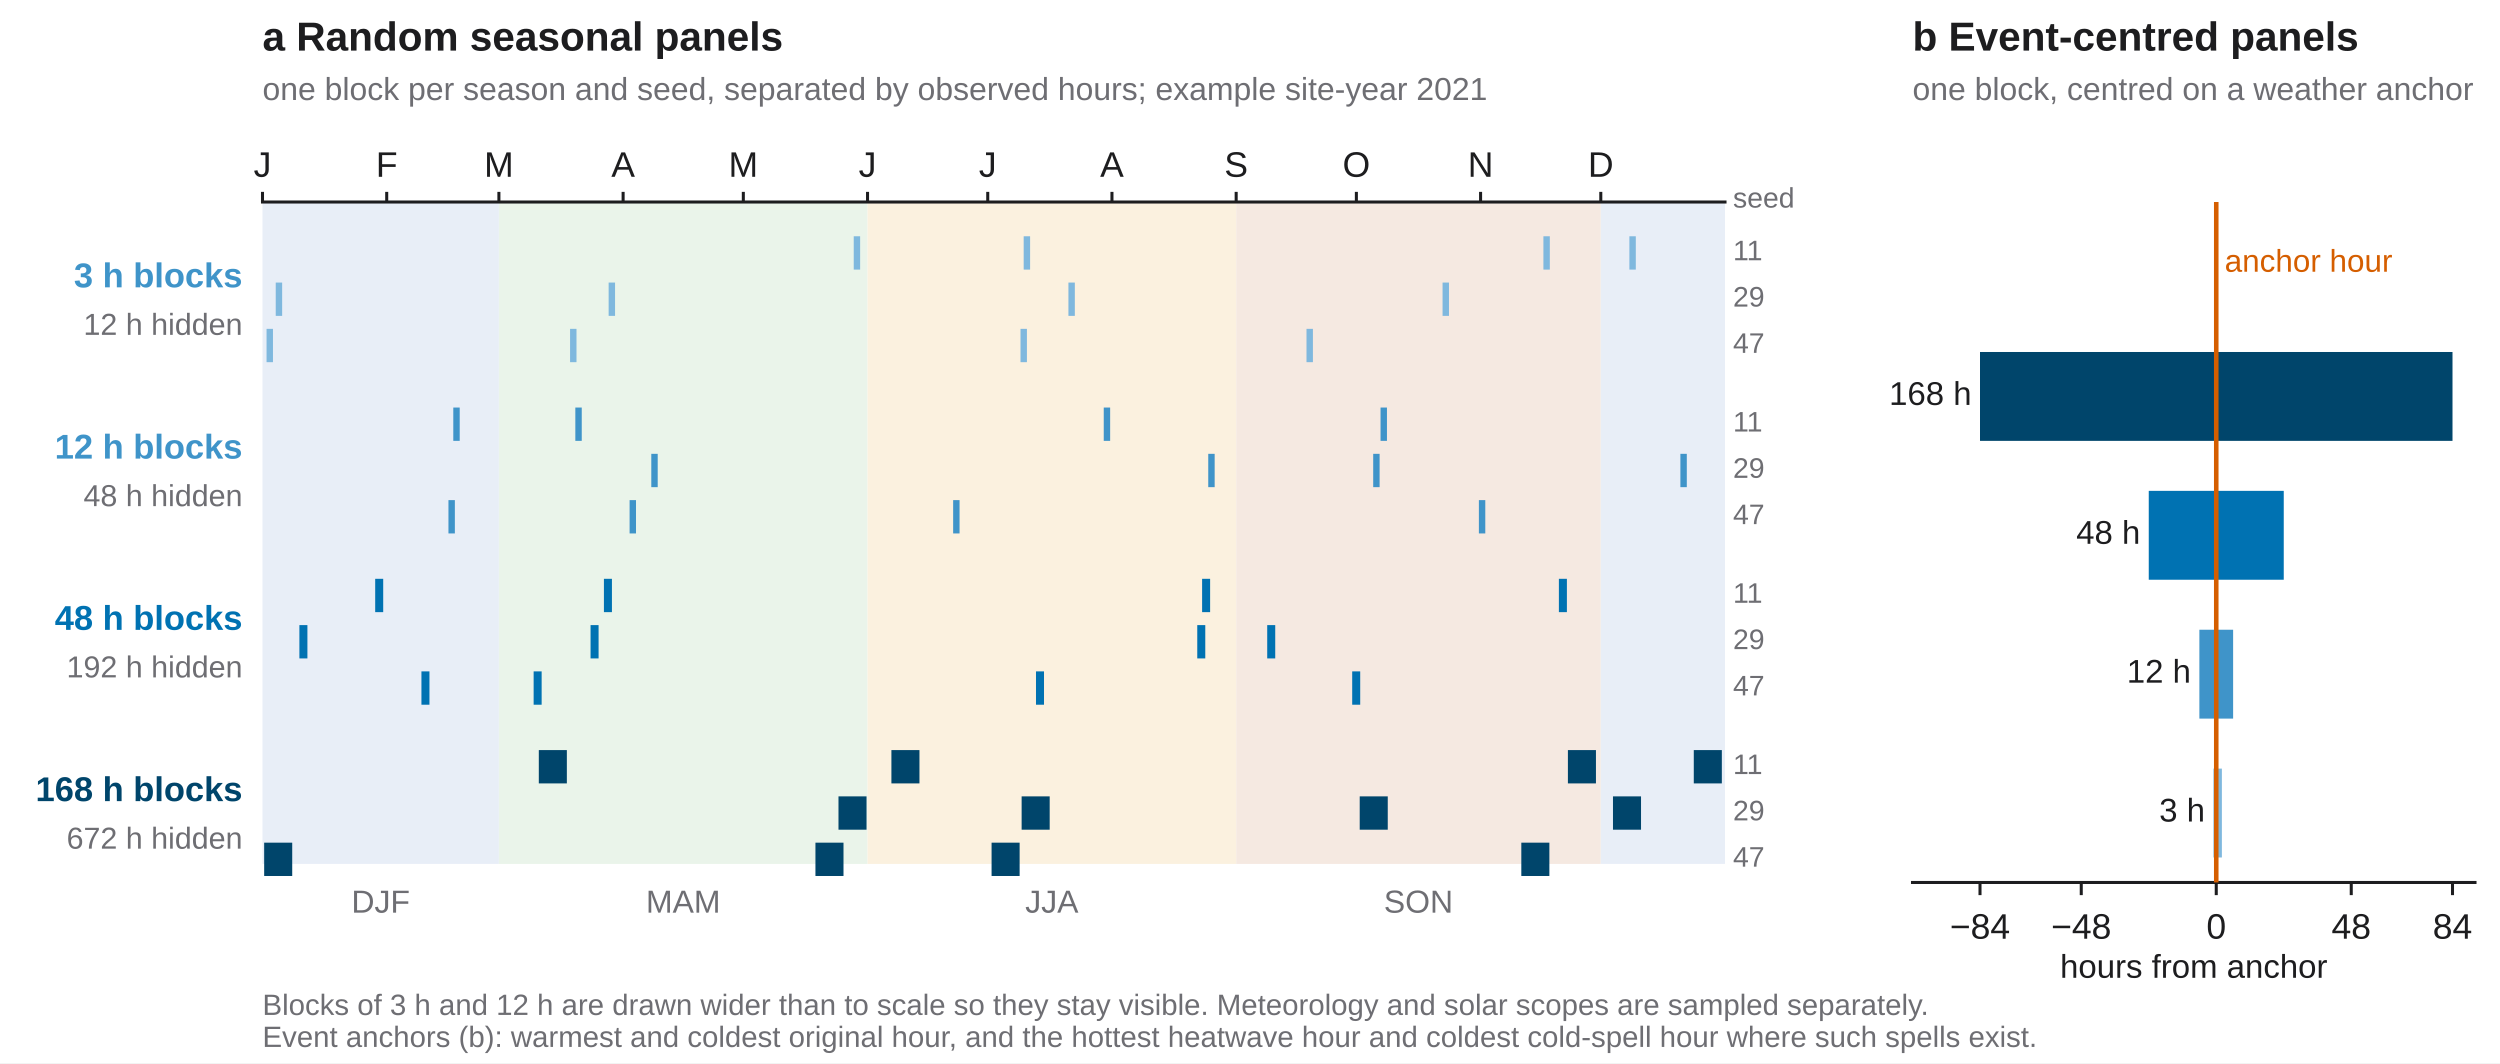
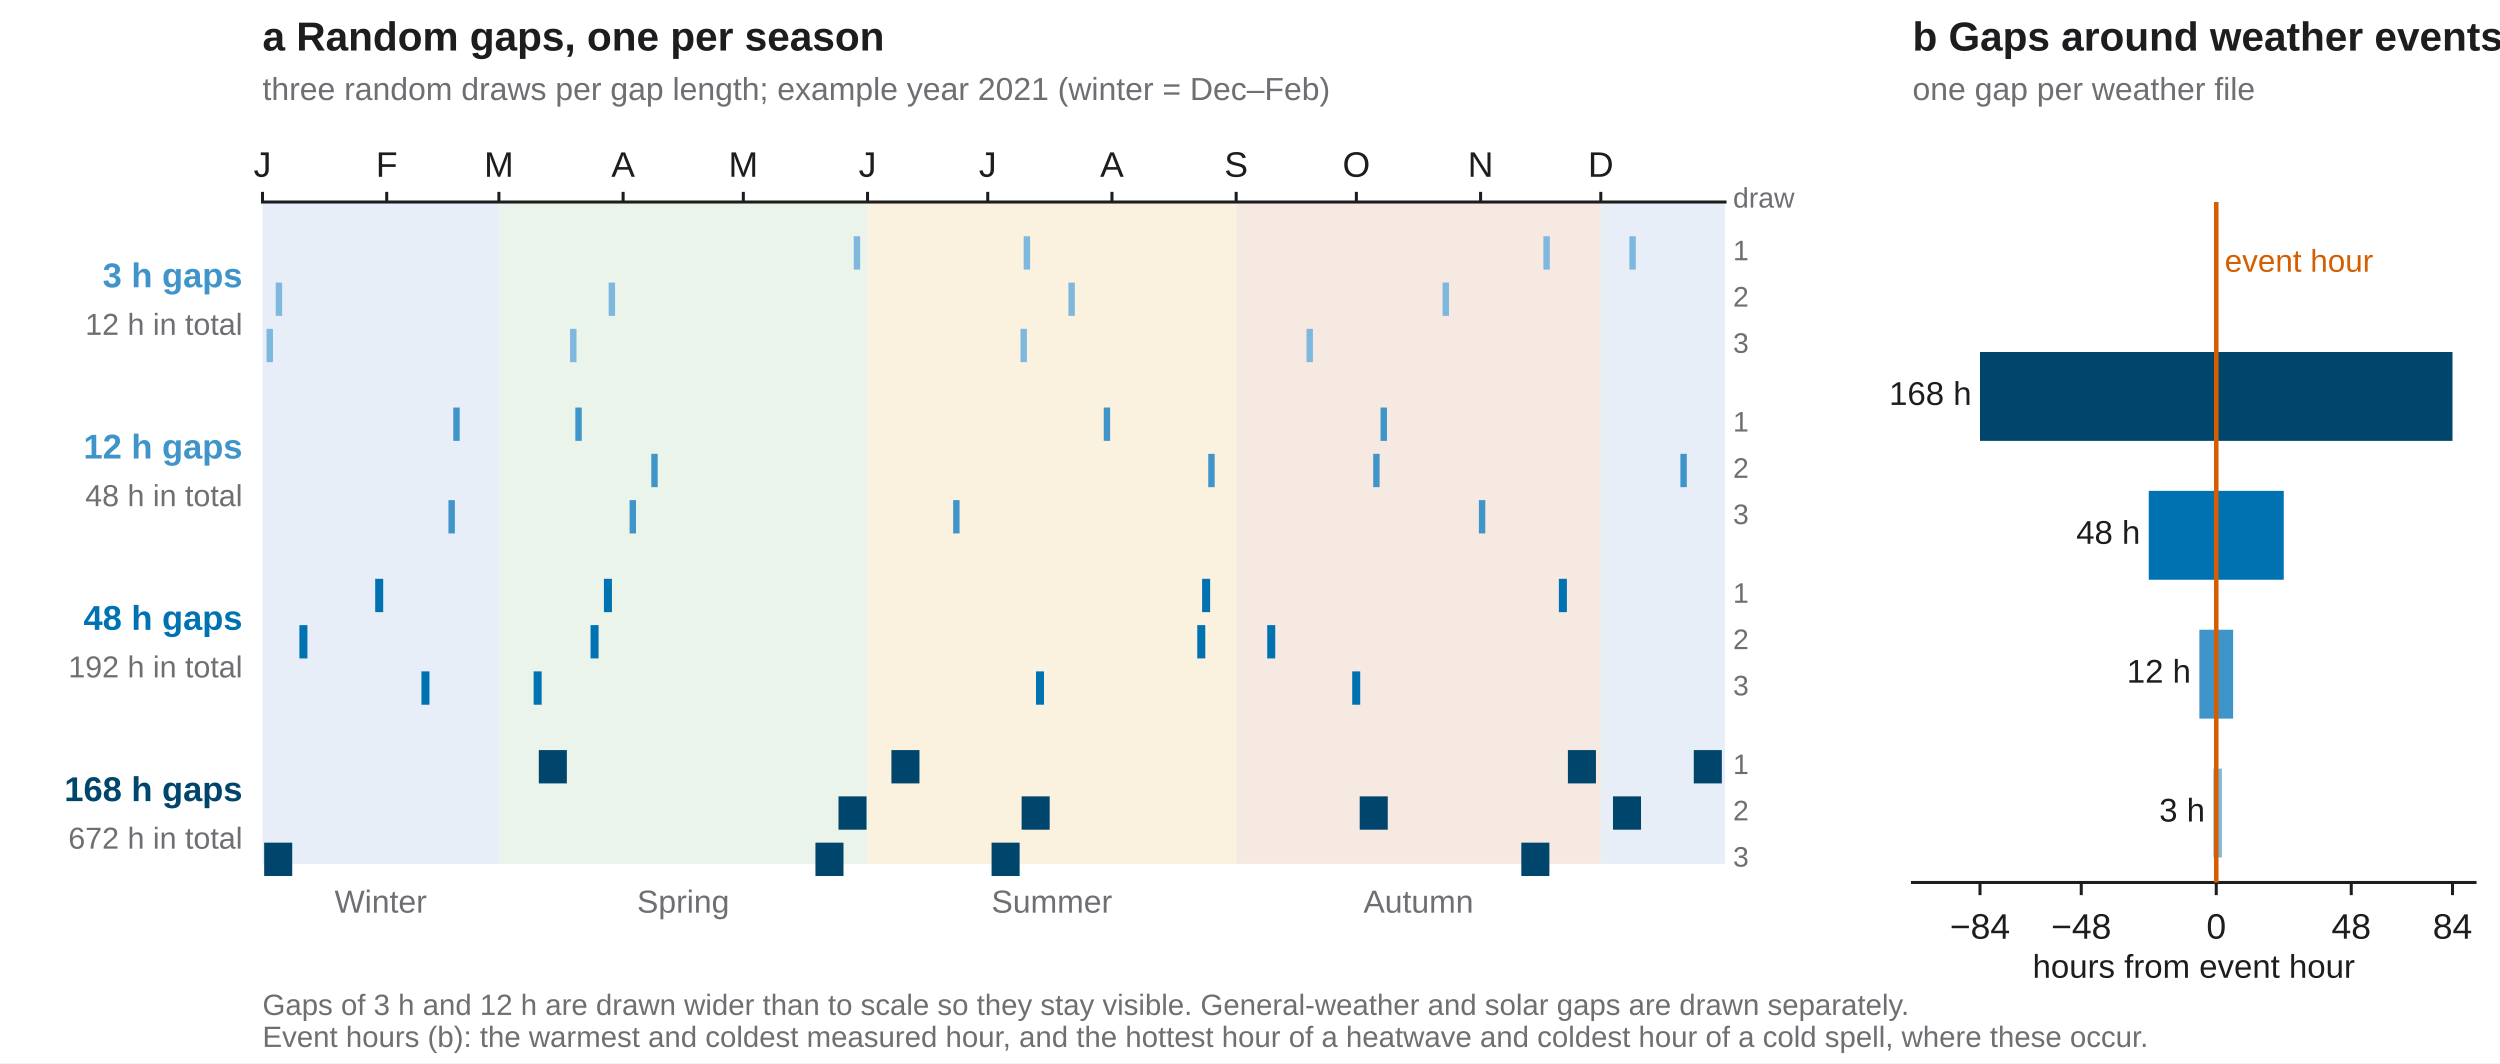
<svg xmlns="http://www.w3.org/2000/svg" xmlns:xlink="http://www.w3.org/1999/xlink" width="493.228pt" height="209.764pt" viewBox="0 0 493.228 209.764" version="1.1">
  <defs>
    <style type="text/css">*{stroke-linejoin: round; stroke-linecap: butt}</style>
  </defs>
  <g id="figure_1">
    <g id="patch_1">
      <path d="M 0 209.764  L 493.228 209.764  L 493.228 0  L 0 0  z " style="fill: #ffffff" />
    </g>
    <g id="axes_1">
      <g id="patch_2">
        <path d="M 51.789 174.104  L 340.328 174.104  L 340.328 39.855  L 51.789 39.855  z " style="fill: #ffffff" />
      </g>
      <g id="patch_3">
-         <path d="M 51.789 39.855  L 98.429 39.855  L 98.429 170.451  L 51.789 170.451  z " clip-path="url(#p2c4781747d)" style="fill: #e8eef7" />
+         <path d="M 51.789 39.855  L 98.429 39.855  L 98.429 170.451  L 51.789 170.451  z " clip-path="url(#pfcd418e869)" style="fill: #e8eef7" />
      </g>
      <g id="patch_4">
-         <path d="M 98.429 39.855  L 171.157 39.855  L 171.157 170.451  L 98.429 170.451  z " clip-path="url(#p2c4781747d)" style="fill: #eaf4ea" />
+         <path d="M 98.429 39.855  L 171.157 39.855  L 171.157 170.451  L 98.429 170.451  z " clip-path="url(#pfcd418e869)" style="fill: #eaf4ea" />
      </g>
      <g id="patch_5">
-         <path d="M 171.157 39.855  L 243.885 39.855  L 243.885 170.451  L 171.157 170.451  z " clip-path="url(#p2c4781747d)" style="fill: #fbf1df" />
+         <path d="M 171.157 39.855  L 243.885 39.855  L 243.885 170.451  L 171.157 170.451  z " clip-path="url(#pfcd418e869)" style="fill: #fbf1df" />
      </g>
      <g id="patch_6">
-         <path d="M 243.885 39.855  L 315.822 39.855  L 315.822 170.451  L 243.885 170.451  z " clip-path="url(#p2c4781747d)" style="fill: #f5e9e1" />
+         <path d="M 243.885 39.855  L 315.822 39.855  L 315.822 170.451  L 243.885 170.451  z " clip-path="url(#pfcd418e869)" style="fill: #f5e9e1" />
      </g>
      <g id="patch_7">
-         <path d="M 315.822 39.855  L 340.328 39.855  L 340.328 170.451  L 315.822 170.451  z " clip-path="url(#p2c4781747d)" style="fill: #e8eef7" />
+         <path d="M 315.822 39.855  L 340.328 39.855  L 340.328 170.451  L 315.822 170.451  z " clip-path="url(#pfcd418e869)" style="fill: #e8eef7" />
      </g>
      <g id="matplotlib.axis_1">
        <g id="xtick_1">
          <g id="line2d_1">
            <defs>
-               <path id="maa8a53f838" d="M 0 0  L 0 -2  " style="stroke: #1d1d1f; stroke-width: 0.6" />
+               <path id="m20ae988b3a" d="M 0 0  L 0 -2  " style="stroke: #1d1d1f; stroke-width: 0.6" />
            </defs>
            <g>
-               <use xlink:href="#maa8a53f838" x="51.789" y="39.855" style="fill: #1d1d1f; stroke: #1d1d1f; stroke-width: 0.6" />
+               <use xlink:href="#m20ae988b3a" x="51.789" y="39.855" style="fill: #1d1d1f; stroke: #1d1d1f; stroke-width: 0.6" />
            </g>
          </g>
          <g id="text_1">
            <text style="font-size: 7px; font-family: 'Arial', 'Helvetica', 'Liberation Sans', 'DejaVu Sans', sans-serif; text-anchor: middle; fill: #1d1d1f" x="51.789" y="34.882" transform="rotate(-0 51.78898 34.88197)">J</text>
          </g>
        </g>
        <g id="xtick_2">
          <g id="line2d_2">
            <g>
-               <use xlink:href="#maa8a53f838" x="76.295" y="39.855" style="fill: #1d1d1f; stroke: #1d1d1f; stroke-width: 0.6" />
+               <use xlink:href="#m20ae988b3a" x="76.295" y="39.855" style="fill: #1d1d1f; stroke: #1d1d1f; stroke-width: 0.6" />
            </g>
          </g>
          <g id="text_2">
            <text style="font-size: 7px; font-family: 'Arial', 'Helvetica', 'Liberation Sans', 'DejaVu Sans', sans-serif; text-anchor: middle; fill: #1d1d1f" x="76.295" y="34.882" transform="rotate(-0 76.29499 34.88197)">F</text>
          </g>
        </g>
        <g id="xtick_3">
          <g id="line2d_3">
            <g>
-               <use xlink:href="#maa8a53f838" x="98.429" y="39.855" style="fill: #1d1d1f; stroke: #1d1d1f; stroke-width: 0.6" />
+               <use xlink:href="#m20ae988b3a" x="98.429" y="39.855" style="fill: #1d1d1f; stroke: #1d1d1f; stroke-width: 0.6" />
            </g>
          </g>
          <g id="text_3">
            <text style="font-size: 7px; font-family: 'Arial', 'Helvetica', 'Liberation Sans', 'DejaVu Sans', sans-serif; text-anchor: middle; fill: #1d1d1f" x="98.429" y="34.882" transform="rotate(-0 98.42946 34.88197)">M</text>
          </g>
        </g>
        <g id="xtick_4">
          <g id="line2d_4">
            <g>
-               <use xlink:href="#maa8a53f838" x="122.935" y="39.855" style="fill: #1d1d1f; stroke: #1d1d1f; stroke-width: 0.6" />
+               <use xlink:href="#m20ae988b3a" x="122.935" y="39.855" style="fill: #1d1d1f; stroke: #1d1d1f; stroke-width: 0.6" />
            </g>
          </g>
          <g id="text_4">
            <text style="font-size: 7px; font-family: 'Arial', 'Helvetica', 'Liberation Sans', 'DejaVu Sans', sans-serif; text-anchor: middle; fill: #1d1d1f" x="122.935" y="34.882" transform="rotate(-0 122.9355 34.88197)">A</text>
          </g>
        </g>
        <g id="xtick_5">
          <g id="line2d_5">
            <g>
-               <use xlink:href="#maa8a53f838" x="146.651" y="39.855" style="fill: #1d1d1f; stroke: #1d1d1f; stroke-width: 0.6" />
+               <use xlink:href="#m20ae988b3a" x="146.651" y="39.855" style="fill: #1d1d1f; stroke: #1d1d1f; stroke-width: 0.6" />
            </g>
          </g>
          <g id="text_5">
            <text style="font-size: 7px; font-family: 'Arial', 'Helvetica', 'Liberation Sans', 'DejaVu Sans', sans-serif; text-anchor: middle; fill: #1d1d1f" x="146.651" y="34.882" transform="rotate(-0 146.651 34.88197)">M</text>
          </g>
        </g>
        <g id="xtick_6">
          <g id="line2d_6">
            <g>
-               <use xlink:href="#maa8a53f838" x="171.157" y="39.855" style="fill: #1d1d1f; stroke: #1d1d1f; stroke-width: 0.6" />
+               <use xlink:href="#m20ae988b3a" x="171.157" y="39.855" style="fill: #1d1d1f; stroke: #1d1d1f; stroke-width: 0.6" />
            </g>
          </g>
          <g id="text_6">
            <text style="font-size: 7px; font-family: 'Arial', 'Helvetica', 'Liberation Sans', 'DejaVu Sans', sans-serif; text-anchor: middle; fill: #1d1d1f" x="171.157" y="34.882" transform="rotate(-0 171.157 34.88197)">J</text>
          </g>
        </g>
        <g id="xtick_7">
          <g id="line2d_7">
            <g>
-               <use xlink:href="#maa8a53f838" x="194.872" y="39.855" style="fill: #1d1d1f; stroke: #1d1d1f; stroke-width: 0.6" />
+               <use xlink:href="#m20ae988b3a" x="194.872" y="39.855" style="fill: #1d1d1f; stroke: #1d1d1f; stroke-width: 0.6" />
            </g>
          </g>
          <g id="text_7">
            <text style="font-size: 7px; font-family: 'Arial', 'Helvetica', 'Liberation Sans', 'DejaVu Sans', sans-serif; text-anchor: middle; fill: #1d1d1f" x="194.872" y="34.882" transform="rotate(-0 194.8725 34.88197)">J</text>
          </g>
        </g>
        <g id="xtick_8">
          <g id="line2d_8">
            <g>
-               <use xlink:href="#maa8a53f838" x="219.379" y="39.855" style="fill: #1d1d1f; stroke: #1d1d1f; stroke-width: 0.6" />
+               <use xlink:href="#m20ae988b3a" x="219.379" y="39.855" style="fill: #1d1d1f; stroke: #1d1d1f; stroke-width: 0.6" />
            </g>
          </g>
          <g id="text_8">
            <text style="font-size: 7px; font-family: 'Arial', 'Helvetica', 'Liberation Sans', 'DejaVu Sans', sans-serif; text-anchor: middle; fill: #1d1d1f" x="219.379" y="34.882" transform="rotate(-0 219.3785 34.88197)">A</text>
          </g>
        </g>
        <g id="xtick_9">
          <g id="line2d_9">
            <g>
-               <use xlink:href="#maa8a53f838" x="243.885" y="39.855" style="fill: #1d1d1f; stroke: #1d1d1f; stroke-width: 0.6" />
+               <use xlink:href="#m20ae988b3a" x="243.885" y="39.855" style="fill: #1d1d1f; stroke: #1d1d1f; stroke-width: 0.6" />
            </g>
          </g>
          <g id="text_9">
            <text style="font-size: 7px; font-family: 'Arial', 'Helvetica', 'Liberation Sans', 'DejaVu Sans', sans-serif; text-anchor: middle; fill: #1d1d1f" x="243.885" y="34.882" transform="rotate(-0 243.8845 34.88197)">S</text>
          </g>
        </g>
        <g id="xtick_10">
          <g id="line2d_10">
            <g>
-               <use xlink:href="#maa8a53f838" x="267.6" y="39.855" style="fill: #1d1d1f; stroke: #1d1d1f; stroke-width: 0.6" />
+               <use xlink:href="#m20ae988b3a" x="267.6" y="39.855" style="fill: #1d1d1f; stroke: #1d1d1f; stroke-width: 0.6" />
            </g>
          </g>
          <g id="text_10">
            <text style="font-size: 7px; font-family: 'Arial', 'Helvetica', 'Liberation Sans', 'DejaVu Sans', sans-serif; text-anchor: middle; fill: #1d1d1f" x="267.6" y="34.882" transform="rotate(-0 267.6 34.88197)">O</text>
          </g>
        </g>
        <g id="xtick_11">
          <g id="line2d_11">
            <g>
-               <use xlink:href="#maa8a53f838" x="292.106" y="39.855" style="fill: #1d1d1f; stroke: #1d1d1f; stroke-width: 0.6" />
+               <use xlink:href="#m20ae988b3a" x="292.106" y="39.855" style="fill: #1d1d1f; stroke: #1d1d1f; stroke-width: 0.6" />
            </g>
          </g>
          <g id="text_11">
            <text style="font-size: 7px; font-family: 'Arial', 'Helvetica', 'Liberation Sans', 'DejaVu Sans', sans-serif; text-anchor: middle; fill: #1d1d1f" x="292.106" y="34.882" transform="rotate(-0 292.106 34.88197)">N</text>
          </g>
        </g>
        <g id="xtick_12">
          <g id="line2d_12">
            <g>
-               <use xlink:href="#maa8a53f838" x="315.822" y="39.855" style="fill: #1d1d1f; stroke: #1d1d1f; stroke-width: 0.6" />
+               <use xlink:href="#m20ae988b3a" x="315.822" y="39.855" style="fill: #1d1d1f; stroke: #1d1d1f; stroke-width: 0.6" />
            </g>
          </g>
          <g id="text_12">
            <text style="font-size: 7px; font-family: 'Arial', 'Helvetica', 'Liberation Sans', 'DejaVu Sans', sans-serif; text-anchor: middle; fill: #1d1d1f" x="315.822" y="34.882" transform="rotate(-0 315.8215 34.88197)">D</text>
          </g>
        </g>
      </g>
      <g id="matplotlib.axis_2" />
      <g id="patch_8">
        <path d="M 51.789 39.855  L 340.328 39.855  " style="fill: none; stroke: #1d1d1f; stroke-width: 0.6; stroke-linejoin: miter; stroke-linecap: square" />
      </g>
      <g id="text_13">
-         <text style="font-size: 6.3px; font-family: 'Arial', 'Helvetica', 'Liberation Sans', 'DejaVu Sans', sans-serif; text-anchor: middle; fill: #6e6e73" x="75.109" y="180.06" transform="rotate(-0 75.10922 180.0604)">DJF</text>
+         <text style="font-size: 6.3px; font-family: 'Arial', 'Helvetica', 'Liberation Sans', 'DejaVu Sans', sans-serif; text-anchor: middle; fill: #6e6e73" x="75.109" y="180.06" transform="rotate(-0 75.10922 180.0604)">Winter</text>
      </g>
      <g id="text_14">
-         <text style="font-size: 6.3px; font-family: 'Arial', 'Helvetica', 'Liberation Sans', 'DejaVu Sans', sans-serif; text-anchor: middle; fill: #6e6e73" x="134.793" y="180.06" transform="rotate(-0 134.7932 180.0604)">MAM</text>
+         <text style="font-size: 6.3px; font-family: 'Arial', 'Helvetica', 'Liberation Sans', 'DejaVu Sans', sans-serif; text-anchor: middle; fill: #6e6e73" x="134.793" y="180.06" transform="rotate(-0 134.7932 180.0604)">Spring</text>
      </g>
      <g id="text_15">
-         <text style="font-size: 6.3px; font-family: 'Arial', 'Helvetica', 'Liberation Sans', 'DejaVu Sans', sans-serif; text-anchor: middle; fill: #6e6e73" x="207.521" y="180.06" transform="rotate(-0 207.5208 180.0604)">JJA</text>
+         <text style="font-size: 6.3px; font-family: 'Arial', 'Helvetica', 'Liberation Sans', 'DejaVu Sans', sans-serif; text-anchor: middle; fill: #6e6e73" x="207.521" y="180.06" transform="rotate(-0 207.5208 180.0604)">Summer</text>
      </g>
      <g id="text_16">
-         <text style="font-size: 6.3px; font-family: 'Arial', 'Helvetica', 'Liberation Sans', 'DejaVu Sans', sans-serif; text-anchor: middle; fill: #6e6e73" x="279.853" y="180.06" transform="rotate(-0 279.853 180.0604)">SON</text>
+         <text style="font-size: 6.3px; font-family: 'Arial', 'Helvetica', 'Liberation Sans', 'DejaVu Sans', sans-serif; text-anchor: middle; fill: #6e6e73" x="279.853" y="180.06" transform="rotate(-0 279.853 180.0604)">Autumn</text>
      </g>
      <g id="patch_9">
-         <path d="M 168.433 46.613  L 169.698 46.613  L 169.698 53.189  L 168.433 53.189  z " clip-path="url(#p2c4781747d)" style="fill: #7fb8de" />
+         <path d="M 168.433 46.613  L 169.698 46.613  L 169.698 53.189  L 168.433 53.189  z " clip-path="url(#pfcd418e869)" style="fill: #7fb8de" />
      </g>
      <g id="patch_10">
-         <path d="M 201.964 46.613  L 203.229 46.613  L 203.229 53.189  L 201.964 53.189  z " clip-path="url(#p2c4781747d)" style="fill: #7fb8de" />
+         <path d="M 201.964 46.613  L 203.229 46.613  L 203.229 53.189  L 201.964 53.189  z " clip-path="url(#pfcd418e869)" style="fill: #7fb8de" />
      </g>
      <g id="patch_11">
-         <path d="M 304.501 46.613  L 305.766 46.613  L 305.766 53.189  L 304.501 53.189  z " clip-path="url(#p2c4781747d)" style="fill: #7fb8de" />
+         <path d="M 304.501 46.613  L 305.766 46.613  L 305.766 53.189  L 304.501 53.189  z " clip-path="url(#pfcd418e869)" style="fill: #7fb8de" />
      </g>
      <g id="patch_12">
-         <path d="M 321.464 46.613  L 322.729 46.613  L 322.729 53.189  L 321.464 53.189  z " clip-path="url(#p2c4781747d)" style="fill: #7fb8de" />
+         <path d="M 321.464 46.613  L 322.729 46.613  L 322.729 53.189  L 321.464 53.189  z " clip-path="url(#pfcd418e869)" style="fill: #7fb8de" />
      </g>
      <g id="text_17">
-         <text style="font-size: 5.6px; font-family: 'Arial', 'Helvetica', 'Liberation Sans', 'DejaVu Sans', sans-serif; text-anchor: start; fill: #6e6e73" x="341.909" y="51.35" transform="rotate(-0 341.9086 51.35017)">11</text>
+         <text style="font-size: 5.6px; font-family: 'Arial', 'Helvetica', 'Liberation Sans', 'DejaVu Sans', sans-serif; text-anchor: start; fill: #6e6e73" x="341.909" y="51.35" transform="rotate(-0 341.9086 51.35017)">1</text>
      </g>
      <g id="patch_13">
-         <path d="M 54.401 55.746  L 55.666 55.746  L 55.666 62.321  L 54.401 62.321  z " clip-path="url(#p2c4781747d)" style="fill: #7fb8de" />
+         <path d="M 54.401 55.746  L 55.666 55.746  L 55.666 62.321  L 54.401 62.321  z " clip-path="url(#pfcd418e869)" style="fill: #7fb8de" />
      </g>
      <g id="patch_14">
-         <path d="M 120.08 55.746  L 121.345 55.746  L 121.345 62.321  L 120.08 62.321  z " clip-path="url(#p2c4781747d)" style="fill: #7fb8de" />
+         <path d="M 120.08 55.746  L 121.345 55.746  L 121.345 62.321  L 120.08 62.321  z " clip-path="url(#pfcd418e869)" style="fill: #7fb8de" />
      </g>
      <g id="patch_15">
-         <path d="M 210.792 55.746  L 212.056 55.746  L 212.056 62.321  L 210.792 62.321  z " clip-path="url(#p2c4781747d)" style="fill: #7fb8de" />
+         <path d="M 210.792 55.746  L 212.056 55.746  L 212.056 62.321  L 210.792 62.321  z " clip-path="url(#pfcd418e869)" style="fill: #7fb8de" />
      </g>
      <g id="patch_16">
-         <path d="M 284.606 55.746  L 285.871 55.746  L 285.871 62.321  L 284.606 62.321  z " clip-path="url(#p2c4781747d)" style="fill: #7fb8de" />
+         <path d="M 284.606 55.746  L 285.871 55.746  L 285.871 62.321  L 284.606 62.321  z " clip-path="url(#pfcd418e869)" style="fill: #7fb8de" />
      </g>
      <g id="text_18">
-         <text style="font-size: 5.6px; font-family: 'Arial', 'Helvetica', 'Liberation Sans', 'DejaVu Sans', sans-serif; text-anchor: start; fill: #6e6e73" x="341.909" y="60.483" transform="rotate(-0 341.9086 60.48274)">29</text>
+         <text style="font-size: 5.6px; font-family: 'Arial', 'Helvetica', 'Liberation Sans', 'DejaVu Sans', sans-serif; text-anchor: start; fill: #6e6e73" x="341.909" y="60.483" transform="rotate(-0 341.9086 60.48274)">2</text>
      </g>
      <g id="patch_17">
-         <path d="M 52.589 64.878  L 53.854 64.878  L 53.854 71.454  L 52.589 71.454  z " clip-path="url(#p2c4781747d)" style="fill: #7fb8de" />
+         <path d="M 52.589 64.878  L 53.854 64.878  L 53.854 71.454  L 52.589 71.454  z " clip-path="url(#pfcd418e869)" style="fill: #7fb8de" />
      </g>
      <g id="patch_18">
-         <path d="M 112.471 64.878  L 113.736 64.878  L 113.736 71.454  L 112.471 71.454  z " clip-path="url(#p2c4781747d)" style="fill: #7fb8de" />
+         <path d="M 112.471 64.878  L 113.736 64.878  L 113.736 71.454  L 112.471 71.454  z " clip-path="url(#pfcd418e869)" style="fill: #7fb8de" />
      </g>
      <g id="patch_19">
-         <path d="M 201.338 64.878  L 202.603 64.878  L 202.603 71.454  L 201.338 71.454  z " clip-path="url(#p2c4781747d)" style="fill: #7fb8de" />
+         <path d="M 201.338 64.878  L 202.603 64.878  L 202.603 71.454  L 201.338 71.454  z " clip-path="url(#pfcd418e869)" style="fill: #7fb8de" />
      </g>
      <g id="patch_20">
-         <path d="M 257.761 64.878  L 259.026 64.878  L 259.026 71.454  L 257.761 71.454  z " clip-path="url(#p2c4781747d)" style="fill: #7fb8de" />
+         <path d="M 257.761 64.878  L 259.026 64.878  L 259.026 71.454  L 257.761 71.454  z " clip-path="url(#pfcd418e869)" style="fill: #7fb8de" />
      </g>
      <g id="text_19">
-         <text style="font-size: 5.6px; font-family: 'Arial', 'Helvetica', 'Liberation Sans', 'DejaVu Sans', sans-serif; text-anchor: start; fill: #6e6e73" x="341.909" y="69.615" transform="rotate(-0 341.9086 69.61531)">47</text>
+         <text style="font-size: 5.6px; font-family: 'Arial', 'Helvetica', 'Liberation Sans', 'DejaVu Sans', sans-serif; text-anchor: start; fill: #6e6e73" x="341.909" y="69.615" transform="rotate(-0 341.9086 69.61531)">3</text>
      </g>
      <g id="patch_21">
-         <path d="M 89.431 80.404  L 90.696 80.404  L 90.696 86.979  L 89.431 86.979  z " clip-path="url(#p2c4781747d)" style="fill: #3f94c9" />
+         <path d="M 89.431 80.404  L 90.696 80.404  L 90.696 86.979  L 89.431 86.979  z " clip-path="url(#pfcd418e869)" style="fill: #3f94c9" />
      </g>
      <g id="patch_22">
-         <path d="M 113.509 80.404  L 114.773 80.404  L 114.773 86.979  L 113.509 86.979  z " clip-path="url(#p2c4781747d)" style="fill: #3f94c9" />
+         <path d="M 113.509 80.404  L 114.773 80.404  L 114.773 86.979  L 113.509 86.979  z " clip-path="url(#pfcd418e869)" style="fill: #3f94c9" />
      </g>
      <g id="patch_23">
-         <path d="M 217.758 80.404  L 219.023 80.404  L 219.023 86.979  L 217.758 86.979  z " clip-path="url(#p2c4781747d)" style="fill: #3f94c9" />
+         <path d="M 217.758 80.404  L 219.023 80.404  L 219.023 86.979  L 217.758 86.979  z " clip-path="url(#pfcd418e869)" style="fill: #3f94c9" />
      </g>
      <g id="patch_24">
-         <path d="M 272.369 80.404  L 273.634 80.404  L 273.634 86.979  L 272.369 86.979  z " clip-path="url(#p2c4781747d)" style="fill: #3f94c9" />
+         <path d="M 272.369 80.404  L 273.634 80.404  L 273.634 86.979  L 272.369 86.979  z " clip-path="url(#pfcd418e869)" style="fill: #3f94c9" />
      </g>
      <g id="text_20">
-         <text style="font-size: 5.6px; font-family: 'Arial', 'Helvetica', 'Liberation Sans', 'DejaVu Sans', sans-serif; text-anchor: start; fill: #6e6e73" x="341.909" y="85.141" transform="rotate(-0 341.9086 85.14069)">11</text>
+         <text style="font-size: 5.6px; font-family: 'Arial', 'Helvetica', 'Liberation Sans', 'DejaVu Sans', sans-serif; text-anchor: start; fill: #6e6e73" x="341.909" y="85.141" transform="rotate(-0 341.9086 85.14069)">1</text>
      </g>
      <g id="patch_25">
-         <path d="M 128.495 89.536  L 129.76 89.536  L 129.76 96.112  L 128.495 96.112  z " clip-path="url(#p2c4781747d)" style="fill: #3f94c9" />
+         <path d="M 128.495 89.536  L 129.76 89.536  L 129.76 96.112  L 128.495 96.112  z " clip-path="url(#pfcd418e869)" style="fill: #3f94c9" />
      </g>
      <g id="patch_26">
-         <path d="M 238.377 89.536  L 239.642 89.536  L 239.642 96.112  L 238.377 96.112  z " clip-path="url(#p2c4781747d)" style="fill: #3f94c9" />
+         <path d="M 238.377 89.536  L 239.642 89.536  L 239.642 96.112  L 238.377 96.112  z " clip-path="url(#pfcd418e869)" style="fill: #3f94c9" />
      </g>
      <g id="patch_27">
-         <path d="M 270.92 89.536  L 272.185 89.536  L 272.185 96.112  L 270.92 96.112  z " clip-path="url(#p2c4781747d)" style="fill: #3f94c9" />
+         <path d="M 270.92 89.536  L 272.185 89.536  L 272.185 96.112  L 270.92 96.112  z " clip-path="url(#pfcd418e869)" style="fill: #3f94c9" />
      </g>
      <g id="patch_28">
-         <path d="M 331.526 89.536  L 332.791 89.536  L 332.791 96.112  L 331.526 96.112  z " clip-path="url(#p2c4781747d)" style="fill: #3f94c9" />
+         <path d="M 331.526 89.536  L 332.791 89.536  L 332.791 96.112  L 331.526 96.112  z " clip-path="url(#pfcd418e869)" style="fill: #3f94c9" />
      </g>
      <g id="text_21">
-         <text style="font-size: 5.6px; font-family: 'Arial', 'Helvetica', 'Liberation Sans', 'DejaVu Sans', sans-serif; text-anchor: start; fill: #6e6e73" x="341.909" y="94.273" transform="rotate(-0 341.9086 94.27326)">29</text>
+         <text style="font-size: 5.6px; font-family: 'Arial', 'Helvetica', 'Liberation Sans', 'DejaVu Sans', sans-serif; text-anchor: start; fill: #6e6e73" x="341.909" y="94.273" transform="rotate(-0 341.9086 94.27326)">2</text>
      </g>
      <g id="patch_29">
-         <path d="M 88.476 98.669  L 89.74 98.669  L 89.74 105.244  L 88.476 105.244  z " clip-path="url(#p2c4781747d)" style="fill: #3f94c9" />
+         <path d="M 88.476 98.669  L 89.74 98.669  L 89.74 105.244  L 88.476 105.244  z " clip-path="url(#pfcd418e869)" style="fill: #3f94c9" />
      </g>
      <g id="patch_30">
-         <path d="M 124.213 98.669  L 125.478 98.669  L 125.478 105.244  L 124.213 105.244  z " clip-path="url(#p2c4781747d)" style="fill: #3f94c9" />
+         <path d="M 124.213 98.669  L 125.478 98.669  L 125.478 105.244  L 124.213 105.244  z " clip-path="url(#pfcd418e869)" style="fill: #3f94c9" />
      </g>
      <g id="patch_31">
-         <path d="M 188.048 98.669  L 189.313 98.669  L 189.313 105.244  L 188.048 105.244  z " clip-path="url(#p2c4781747d)" style="fill: #3f94c9" />
+         <path d="M 188.048 98.669  L 189.313 98.669  L 189.313 105.244  L 188.048 105.244  z " clip-path="url(#pfcd418e869)" style="fill: #3f94c9" />
      </g>
      <g id="patch_32">
-         <path d="M 291.77 98.669  L 293.035 98.669  L 293.035 105.244  L 291.77 105.244  z " clip-path="url(#p2c4781747d)" style="fill: #3f94c9" />
+         <path d="M 291.77 98.669  L 293.035 98.669  L 293.035 105.244  L 291.77 105.244  z " clip-path="url(#pfcd418e869)" style="fill: #3f94c9" />
      </g>
      <g id="text_22">
-         <text style="font-size: 5.6px; font-family: 'Arial', 'Helvetica', 'Liberation Sans', 'DejaVu Sans', sans-serif; text-anchor: start; fill: #6e6e73" x="341.909" y="103.406" transform="rotate(-0 341.9086 103.4058)">47</text>
+         <text style="font-size: 5.6px; font-family: 'Arial', 'Helvetica', 'Liberation Sans', 'DejaVu Sans', sans-serif; text-anchor: start; fill: #6e6e73" x="341.909" y="103.406" transform="rotate(-0 341.9086 103.4058)">3</text>
      </g>
      <g id="patch_33">
-         <path d="M 74.022 114.194  L 75.603 114.194  L 75.603 120.77  L 74.022 120.77  z " clip-path="url(#p2c4781747d)" style="fill: #0072b2" />
+         <path d="M 74.022 114.194  L 75.603 114.194  L 75.603 120.77  L 74.022 120.77  z " clip-path="url(#pfcd418e869)" style="fill: #0072b2" />
      </g>
      <g id="patch_34">
-         <path d="M 119.148 114.194  L 120.729 114.194  L 120.729 120.77  L 119.148 120.77  z " clip-path="url(#p2c4781747d)" style="fill: #0072b2" />
+         <path d="M 119.148 114.194  L 120.729 114.194  L 120.729 120.77  L 119.148 120.77  z " clip-path="url(#pfcd418e869)" style="fill: #0072b2" />
      </g>
      <g id="patch_35">
-         <path d="M 237.165 114.194  L 238.746 114.194  L 238.746 120.77  L 237.165 120.77  z " clip-path="url(#p2c4781747d)" style="fill: #0072b2" />
+         <path d="M 237.165 114.194  L 238.746 114.194  L 238.746 120.77  L 237.165 120.77  z " clip-path="url(#pfcd418e869)" style="fill: #0072b2" />
      </g>
      <g id="patch_36">
-         <path d="M 307.554 114.194  L 309.135 114.194  L 309.135 120.77  L 307.554 120.77  z " clip-path="url(#p2c4781747d)" style="fill: #0072b2" />
+         <path d="M 307.554 114.194  L 309.135 114.194  L 309.135 120.77  L 307.554 120.77  z " clip-path="url(#pfcd418e869)" style="fill: #0072b2" />
      </g>
      <g id="text_23">
-         <text style="font-size: 5.6px; font-family: 'Arial', 'Helvetica', 'Liberation Sans', 'DejaVu Sans', sans-serif; text-anchor: start; fill: #6e6e73" x="341.909" y="118.931" transform="rotate(-0 341.9086 118.9312)">11</text>
+         <text style="font-size: 5.6px; font-family: 'Arial', 'Helvetica', 'Liberation Sans', 'DejaVu Sans', sans-serif; text-anchor: start; fill: #6e6e73" x="341.909" y="118.931" transform="rotate(-0 341.9086 118.9312)">1</text>
      </g>
      <g id="patch_37">
-         <path d="M 59.068 123.327  L 60.649 123.327  L 60.649 129.902  L 59.068 129.902  z " clip-path="url(#p2c4781747d)" style="fill: #0072b2" />
+         <path d="M 59.068 123.327  L 60.649 123.327  L 60.649 129.902  L 59.068 129.902  z " clip-path="url(#pfcd418e869)" style="fill: #0072b2" />
      </g>
      <g id="patch_38">
-         <path d="M 116.513 123.327  L 118.094 123.327  L 118.094 129.902  L 116.513 129.902  z " clip-path="url(#p2c4781747d)" style="fill: #0072b2" />
+         <path d="M 116.513 123.327  L 118.094 123.327  L 118.094 129.902  L 116.513 129.902  z " clip-path="url(#pfcd418e869)" style="fill: #0072b2" />
      </g>
      <g id="patch_39">
-         <path d="M 236.21 123.327  L 237.791 123.327  L 237.791 129.902  L 236.21 129.902  z " clip-path="url(#p2c4781747d)" style="fill: #0072b2" />
+         <path d="M 236.21 123.327  L 237.791 123.327  L 237.791 129.902  L 236.21 129.902  z " clip-path="url(#pfcd418e869)" style="fill: #0072b2" />
      </g>
      <g id="patch_40">
-         <path d="M 250.011 123.327  L 251.592 123.327  L 251.592 129.902  L 250.011 129.902  z " clip-path="url(#p2c4781747d)" style="fill: #0072b2" />
+         <path d="M 250.011 123.327  L 251.592 123.327  L 251.592 129.902  L 250.011 129.902  z " clip-path="url(#pfcd418e869)" style="fill: #0072b2" />
      </g>
      <g id="text_24">
-         <text style="font-size: 5.6px; font-family: 'Arial', 'Helvetica', 'Liberation Sans', 'DejaVu Sans', sans-serif; text-anchor: start; fill: #6e6e73" x="341.909" y="128.064" transform="rotate(-0 341.9086 128.0638)">29</text>
+         <text style="font-size: 5.6px; font-family: 'Arial', 'Helvetica', 'Liberation Sans', 'DejaVu Sans', sans-serif; text-anchor: start; fill: #6e6e73" x="341.909" y="128.064" transform="rotate(-0 341.9086 128.0638)">2</text>
      </g>
      <g id="patch_41">
-         <path d="M 83.146 132.459  L 84.727 132.459  L 84.727 139.035  L 83.146 139.035  z " clip-path="url(#p2c4781747d)" style="fill: #0072b2" />
+         <path d="M 83.146 132.459  L 84.727 132.459  L 84.727 139.035  L 83.146 139.035  z " clip-path="url(#pfcd418e869)" style="fill: #0072b2" />
      </g>
      <g id="patch_42">
-         <path d="M 105.281 132.459  L 106.862 132.459  L 106.862 139.035  L 105.281 139.035  z " clip-path="url(#p2c4781747d)" style="fill: #0072b2" />
+         <path d="M 105.281 132.459  L 106.862 132.459  L 106.862 139.035  L 105.281 139.035  z " clip-path="url(#pfcd418e869)" style="fill: #0072b2" />
      </g>
      <g id="patch_43">
-         <path d="M 204.392 132.459  L 205.973 132.459  L 205.973 139.035  L 204.392 139.035  z " clip-path="url(#p2c4781747d)" style="fill: #0072b2" />
+         <path d="M 204.392 132.459  L 205.973 132.459  L 205.973 139.035  L 204.392 139.035  z " clip-path="url(#pfcd418e869)" style="fill: #0072b2" />
      </g>
      <g id="patch_44">
-         <path d="M 266.777 132.459  L 268.358 132.459  L 268.358 139.035  L 266.777 139.035  z " clip-path="url(#p2c4781747d)" style="fill: #0072b2" />
+         <path d="M 266.777 132.459  L 268.358 132.459  L 268.358 139.035  L 266.777 139.035  z " clip-path="url(#pfcd418e869)" style="fill: #0072b2" />
      </g>
      <g id="text_25">
-         <text style="font-size: 5.6px; font-family: 'Arial', 'Helvetica', 'Liberation Sans', 'DejaVu Sans', sans-serif; text-anchor: start; fill: #6e6e73" x="341.909" y="137.196" transform="rotate(-0 341.9086 137.1963)">47</text>
+         <text style="font-size: 5.6px; font-family: 'Arial', 'Helvetica', 'Liberation Sans', 'DejaVu Sans', sans-serif; text-anchor: start; fill: #6e6e73" x="341.909" y="137.196" transform="rotate(-0 341.9086 137.1963)">3</text>
      </g>
      <g id="patch_45">
-         <path d="M 106.302 147.985  L 111.835 147.985  L 111.835 154.56  L 106.302 154.56  z " clip-path="url(#p2c4781747d)" style="fill: #00456b" />
+         <path d="M 106.302 147.985  L 111.835 147.985  L 111.835 154.56  L 106.302 154.56  z " clip-path="url(#pfcd418e869)" style="fill: #00456b" />
      </g>
      <g id="patch_46">
-         <path d="M 175.867 147.985  L 181.401 147.985  L 181.401 154.56  L 175.867 154.56  z " clip-path="url(#p2c4781747d)" style="fill: #00456b" />
+         <path d="M 175.867 147.985  L 181.401 147.985  L 181.401 154.56  L 175.867 154.56  z " clip-path="url(#pfcd418e869)" style="fill: #00456b" />
      </g>
      <g id="patch_47">
-         <path d="M 309.333 147.985  L 314.866 147.985  L 314.866 154.56  L 309.333 154.56  z " clip-path="url(#p2c4781747d)" style="fill: #00456b" />
+         <path d="M 309.333 147.985  L 314.866 147.985  L 314.866 154.56  L 309.333 154.56  z " clip-path="url(#pfcd418e869)" style="fill: #00456b" />
      </g>
      <g id="patch_48">
-         <path d="M 334.168 147.985  L 339.702 147.985  L 339.702 154.56  L 334.168 154.56  z " clip-path="url(#p2c4781747d)" style="fill: #00456b" />
+         <path d="M 334.168 147.985  L 339.702 147.985  L 339.702 154.56  L 334.168 154.56  z " clip-path="url(#pfcd418e869)" style="fill: #00456b" />
      </g>
      <g id="text_26">
-         <text style="font-size: 5.6px; font-family: 'Arial', 'Helvetica', 'Liberation Sans', 'DejaVu Sans', sans-serif; text-anchor: start; fill: #6e6e73" x="341.909" y="152.722" transform="rotate(-0 341.9086 152.7217)">11</text>
+         <text style="font-size: 5.6px; font-family: 'Arial', 'Helvetica', 'Liberation Sans', 'DejaVu Sans', sans-serif; text-anchor: start; fill: #6e6e73" x="341.909" y="152.722" transform="rotate(-0 341.9086 152.7217)">1</text>
      </g>
      <g id="patch_49">
-         <path d="M 165.426 157.117  L 170.959 157.117  L 170.959 163.693  L 165.426 163.693  z " clip-path="url(#p2c4781747d)" style="fill: #00456b" />
+         <path d="M 165.426 157.117  L 170.959 157.117  L 170.959 163.693  L 165.426 163.693  z " clip-path="url(#pfcd418e869)" style="fill: #00456b" />
      </g>
      <g id="patch_50">
-         <path d="M 201.559 157.117  L 207.093 157.117  L 207.093 163.693  L 201.559 163.693  z " clip-path="url(#p2c4781747d)" style="fill: #00456b" />
+         <path d="M 201.559 157.117  L 207.093 157.117  L 207.093 163.693  L 201.559 163.693  z " clip-path="url(#pfcd418e869)" style="fill: #00456b" />
      </g>
      <g id="patch_51">
-         <path d="M 268.259 157.117  L 273.792 157.117  L 273.792 163.693  L 268.259 163.693  z " clip-path="url(#p2c4781747d)" style="fill: #00456b" />
+         <path d="M 268.259 157.117  L 273.792 157.117  L 273.792 163.693  L 268.259 163.693  z " clip-path="url(#pfcd418e869)" style="fill: #00456b" />
      </g>
      <g id="patch_52">
-         <path d="M 318.226 157.117  L 323.76 157.117  L 323.76 163.693  L 318.226 163.693  z " clip-path="url(#p2c4781747d)" style="fill: #00456b" />
+         <path d="M 318.226 157.117  L 323.76 157.117  L 323.76 163.693  L 318.226 163.693  z " clip-path="url(#pfcd418e869)" style="fill: #00456b" />
      </g>
      <g id="text_27">
-         <text style="font-size: 5.6px; font-family: 'Arial', 'Helvetica', 'Liberation Sans', 'DejaVu Sans', sans-serif; text-anchor: start; fill: #6e6e73" x="341.909" y="161.854" transform="rotate(-0 341.9086 161.8543)">29</text>
+         <text style="font-size: 5.6px; font-family: 'Arial', 'Helvetica', 'Liberation Sans', 'DejaVu Sans', sans-serif; text-anchor: start; fill: #6e6e73" x="341.909" y="161.854" transform="rotate(-0 341.9086 161.8543)">2</text>
      </g>
      <g id="patch_53">
-         <path d="M 52.118 166.25  L 57.652 166.25  L 57.652 172.825  L 52.118 172.825  z " clip-path="url(#p2c4781747d)" style="fill: #00456b" />
+         <path d="M 52.118 166.25  L 57.652 166.25  L 57.652 172.825  L 52.118 172.825  z " clip-path="url(#pfcd418e869)" style="fill: #00456b" />
      </g>
      <g id="patch_54">
-         <path d="M 160.88 166.25  L 166.414 166.25  L 166.414 172.825  L 160.88 172.825  z " clip-path="url(#p2c4781747d)" style="fill: #00456b" />
+         <path d="M 160.88 166.25  L 166.414 166.25  L 166.414 172.825  L 160.88 172.825  z " clip-path="url(#pfcd418e869)" style="fill: #00456b" />
      </g>
      <g id="patch_55">
-         <path d="M 195.63 166.25  L 201.164 166.25  L 201.164 172.825  L 195.63 172.825  z " clip-path="url(#p2c4781747d)" style="fill: #00456b" />
+         <path d="M 195.63 166.25  L 201.164 166.25  L 201.164 172.825  L 195.63 172.825  z " clip-path="url(#pfcd418e869)" style="fill: #00456b" />
      </g>
      <g id="patch_56">
-         <path d="M 300.143 166.25  L 305.677 166.25  L 305.677 172.825  L 300.143 172.825  z " clip-path="url(#p2c4781747d)" style="fill: #00456b" />
+         <path d="M 300.143 166.25  L 305.677 166.25  L 305.677 172.825  L 300.143 172.825  z " clip-path="url(#pfcd418e869)" style="fill: #00456b" />
      </g>
      <g id="text_28">
-         <text style="font-size: 5.6px; font-family: 'Arial', 'Helvetica', 'Liberation Sans', 'DejaVu Sans', sans-serif; text-anchor: start; fill: #6e6e73" x="341.909" y="170.987" transform="rotate(-0 341.9086 170.9869)">47</text>
+         <text style="font-size: 5.6px; font-family: 'Arial', 'Helvetica', 'Liberation Sans', 'DejaVu Sans', sans-serif; text-anchor: start; fill: #6e6e73" x="341.909" y="170.987" transform="rotate(-0 341.9086 170.9869)">3</text>
      </g>
      <g id="text_29">
-         <text style="font-weight: 700; font-size: 6.8px; font-family: 'Arial', 'Helvetica', 'Liberation Sans', 'DejaVu Sans', sans-serif; text-anchor: end; fill: #3f94c9" x="47.836" y="56.684" transform="rotate(-0 47.83639 56.68363)">3 h blocks</text>
+         <text style="font-weight: 700; font-size: 6.8px; font-family: 'Arial', 'Helvetica', 'Liberation Sans', 'DejaVu Sans', sans-serif; text-anchor: end; fill: #3f94c9" x="47.836" y="56.679" transform="rotate(-0 47.83639 56.67878)">3 h gaps</text>
      </g>
      <g id="text_30">
-         <text style="font-size: 6px; font-family: 'Arial', 'Helvetica', 'Liberation Sans', 'DejaVu Sans', sans-serif; text-anchor: end; fill: #6e6e73" x="47.836" y="66.066" transform="rotate(-0 47.83639 66.0658)">12 h hidden</text>
+         <text style="font-size: 6px; font-family: 'Arial', 'Helvetica', 'Liberation Sans', 'DejaVu Sans', sans-serif; text-anchor: end; fill: #6e6e73" x="47.836" y="66.066" transform="rotate(-0 47.83639 66.0658)">12 h in total</text>
      </g>
      <g id="text_31">
-         <text style="font-weight: 700; font-size: 6.8px; font-family: 'Arial', 'Helvetica', 'Liberation Sans', 'DejaVu Sans', sans-serif; text-anchor: end; fill: #3f94c9" x="47.836" y="90.474" transform="rotate(-0 47.83639 90.47415)">12 h blocks</text>
+         <text style="font-weight: 700; font-size: 6.8px; font-family: 'Arial', 'Helvetica', 'Liberation Sans', 'DejaVu Sans', sans-serif; text-anchor: end; fill: #3f94c9" x="47.836" y="90.469" transform="rotate(-0 47.83639 90.4693)">12 h gaps</text>
      </g>
      <g id="text_32">
-         <text style="font-size: 6px; font-family: 'Arial', 'Helvetica', 'Liberation Sans', 'DejaVu Sans', sans-serif; text-anchor: end; fill: #6e6e73" x="47.836" y="99.856" transform="rotate(-0 47.83639 99.85632)">48 h hidden</text>
+         <text style="font-size: 6px; font-family: 'Arial', 'Helvetica', 'Liberation Sans', 'DejaVu Sans', sans-serif; text-anchor: end; fill: #6e6e73" x="47.836" y="99.856" transform="rotate(-0 47.83639 99.85632)">48 h in total</text>
      </g>
      <g id="text_33">
-         <text style="font-weight: 700; font-size: 6.8px; font-family: 'Arial', 'Helvetica', 'Liberation Sans', 'DejaVu Sans', sans-serif; text-anchor: end; fill: #0072b2" x="47.836" y="124.265" transform="rotate(-0 47.83639 124.2647)">48 h blocks</text>
+         <text style="font-weight: 700; font-size: 6.8px; font-family: 'Arial', 'Helvetica', 'Liberation Sans', 'DejaVu Sans', sans-serif; text-anchor: end; fill: #0072b2" x="47.836" y="124.26" transform="rotate(-0 47.83639 124.2598)">48 h gaps</text>
      </g>
      <g id="text_34">
-         <text style="font-size: 6px; font-family: 'Arial', 'Helvetica', 'Liberation Sans', 'DejaVu Sans', sans-serif; text-anchor: end; fill: #6e6e73" x="47.836" y="133.647" transform="rotate(-0 47.83639 133.6468)">192 h hidden</text>
+         <text style="font-size: 6px; font-family: 'Arial', 'Helvetica', 'Liberation Sans', 'DejaVu Sans', sans-serif; text-anchor: end; fill: #6e6e73" x="47.836" y="133.647" transform="rotate(-0 47.83639 133.6468)">192 h in total</text>
      </g>
      <g id="text_35">
-         <text style="font-weight: 700; font-size: 6.8px; font-family: 'Arial', 'Helvetica', 'Liberation Sans', 'DejaVu Sans', sans-serif; text-anchor: end; fill: #00456b" x="47.836" y="158.055" transform="rotate(-0 47.83639 158.0552)">168 h blocks</text>
+         <text style="font-weight: 700; font-size: 6.8px; font-family: 'Arial', 'Helvetica', 'Liberation Sans', 'DejaVu Sans', sans-serif; text-anchor: end; fill: #00456b" x="47.836" y="158.05" transform="rotate(-0 47.83639 158.0503)">168 h gaps</text>
      </g>
      <g id="text_36">
-         <text style="font-size: 6px; font-family: 'Arial', 'Helvetica', 'Liberation Sans', 'DejaVu Sans', sans-serif; text-anchor: end; fill: #6e6e73" x="47.836" y="167.437" transform="rotate(-0 47.83639 167.4374)">672 h hidden</text>
+         <text style="font-size: 6px; font-family: 'Arial', 'Helvetica', 'Liberation Sans', 'DejaVu Sans', sans-serif; text-anchor: end; fill: #6e6e73" x="47.836" y="167.437" transform="rotate(-0 47.83639 167.4374)">672 h in total</text>
      </g>
      <g id="text_37">
-         <text style="font-weight: 700; font-size: 8px; font-family: 'Arial', 'Helvetica', 'Liberation Sans', 'DejaVu Sans', sans-serif; text-anchor: start; fill: #1d1d1f" x="51.789" y="9.979" transform="rotate(-0 51.78898 9.979272)">a  Random seasonal panels</text>
+         <text style="font-weight: 700; font-size: 8px; font-family: 'Arial', 'Helvetica', 'Liberation Sans', 'DejaVu Sans', sans-serif; text-anchor: start; fill: #1d1d1f" x="51.789" y="9.968" transform="rotate(-0 51.78898 9.967866)">a  Random gaps, one per season</text>
      </g>
      <g id="text_38">
-         <text style="font-size: 6.3px; font-family: 'Arial', 'Helvetica', 'Liberation Sans', 'DejaVu Sans', sans-serif; text-anchor: start; fill: #6e6e73" x="51.789" y="19.734" transform="rotate(-0 51.78898 19.73445)">one block per season and seed, separated by observed hours; example site-year 2021</text>
+         <text style="font-size: 6.3px; font-family: 'Arial', 'Helvetica', 'Liberation Sans', 'DejaVu Sans', sans-serif; text-anchor: start; fill: #6e6e73" x="51.789" y="19.734" transform="rotate(-0 51.78898 19.73445)">three random draws per gap length; example year 2021 (winter = Dec–Feb)</text>
      </g>
      <g id="text_39">
-         <text style="font-size: 5.6px; font-family: 'Arial', 'Helvetica', 'Liberation Sans', 'DejaVu Sans', sans-serif; text-anchor: start; fill: #6e6e73" x="341.909" y="40.96" transform="rotate(-0 341.9086 40.95975)">seed</text>
+         <text style="font-size: 5.6px; font-family: 'Arial', 'Helvetica', 'Liberation Sans', 'DejaVu Sans', sans-serif; text-anchor: start; fill: #6e6e73" x="341.909" y="40.96" transform="rotate(-0 341.9086 40.95975)">draw</text>
      </g>
      <g id="text_40">
-         <text style="font-size: 5.8px; font-family: 'Arial', 'Helvetica', 'Liberation Sans', 'DejaVu Sans', sans-serif; fill: #6e6e73" transform="translate(51.78898 200.241)">Blocks of 3 h and 12 h are drawn wider than to scale so they stay visible. Meteorology and solar scopes are sampled separately.</text>
-         <text style="font-size: 5.8px; font-family: 'Arial', 'Helvetica', 'Liberation Sans', 'DejaVu Sans', sans-serif; fill: #6e6e73" transform="translate(51.78898 206.5536)">Event anchors (b): warmest and coldest original hour, and the hottest heatwave hour and coldest cold-spell hour where such spells exist.</text>
+         <text style="font-size: 5.8px; font-family: 'Arial', 'Helvetica', 'Liberation Sans', 'DejaVu Sans', sans-serif; fill: #6e6e73" transform="translate(51.78898 200.241)">Gaps of 3 h and 12 h are drawn wider than to scale so they stay visible. General-weather and solar gaps are drawn separately.</text>
+         <text style="font-size: 5.8px; font-family: 'Arial', 'Helvetica', 'Liberation Sans', 'DejaVu Sans', sans-serif; fill: #6e6e73" transform="translate(51.78898 206.5536)">Event hours (b): the warmest and coldest measured hour, and the hottest hour of a heatwave and coldest hour of a cold spell, where these occur.</text>
      </g>
    </g>
    <g id="axes_2">
      <g id="patch_57">
        <path d="M 377.32 174.104  L 488.296 174.104  L 488.296 39.855  L 377.32 39.855  z " style="fill: #ffffff" />
      </g>
      <g id="matplotlib.axis_3">
        <g id="xtick_13">
          <g id="line2d_13">
            <defs>
-               <path id="mff8e11312c" d="M 0 0  L 0 2.5  " style="stroke: #1d1d1f; stroke-width: 0.6" />
+               <path id="m2c13298c14" d="M 0 0  L 0 2.5  " style="stroke: #1d1d1f; stroke-width: 0.6" />
            </defs>
            <g>
-               <use xlink:href="#mff8e11312c" x="390.637" y="174.104" style="fill: #1d1d1f; stroke: #1d1d1f; stroke-width: 0.6" />
+               <use xlink:href="#m2c13298c14" x="390.637" y="174.104" style="fill: #1d1d1f; stroke: #1d1d1f; stroke-width: 0.6" />
            </g>
          </g>
          <g id="text_41">
            <text style="font-size: 7px; font-family: 'Arial', 'Helvetica', 'Liberation Sans', 'DejaVu Sans', sans-serif; text-anchor: middle; fill: #1d1d1f" x="390.637" y="185.2" transform="rotate(-0 390.6368 185.2001)">−84</text>
          </g>
        </g>
        <g id="xtick_14">
          <g id="line2d_14">
            <g>
-               <use xlink:href="#mff8e11312c" x="410.613" y="174.104" style="fill: #1d1d1f; stroke: #1d1d1f; stroke-width: 0.6" />
+               <use xlink:href="#m2c13298c14" x="410.613" y="174.104" style="fill: #1d1d1f; stroke: #1d1d1f; stroke-width: 0.6" />
            </g>
          </g>
          <g id="text_42">
            <text style="font-size: 7px; font-family: 'Arial', 'Helvetica', 'Liberation Sans', 'DejaVu Sans', sans-serif; text-anchor: middle; fill: #1d1d1f" x="410.613" y="185.2" transform="rotate(-0 410.6126 185.2001)">−48</text>
          </g>
        </g>
        <g id="xtick_15">
          <g id="line2d_15">
            <g>
-               <use xlink:href="#mff8e11312c" x="437.247" y="174.104" style="fill: #1d1d1f; stroke: #1d1d1f; stroke-width: 0.6" />
+               <use xlink:href="#m2c13298c14" x="437.247" y="174.104" style="fill: #1d1d1f; stroke: #1d1d1f; stroke-width: 0.6" />
            </g>
          </g>
          <g id="text_43">
            <text style="font-size: 7px; font-family: 'Arial', 'Helvetica', 'Liberation Sans', 'DejaVu Sans', sans-serif; text-anchor: middle; fill: #1d1d1f" x="437.247" y="185.2" transform="rotate(-0 437.2469 185.2001)">0</text>
          </g>
        </g>
        <g id="xtick_16">
          <g id="line2d_16">
            <g>
-               <use xlink:href="#mff8e11312c" x="463.881" y="174.104" style="fill: #1d1d1f; stroke: #1d1d1f; stroke-width: 0.6" />
+               <use xlink:href="#m2c13298c14" x="463.881" y="174.104" style="fill: #1d1d1f; stroke: #1d1d1f; stroke-width: 0.6" />
            </g>
          </g>
          <g id="text_44">
            <text style="font-size: 7px; font-family: 'Arial', 'Helvetica', 'Liberation Sans', 'DejaVu Sans', sans-serif; text-anchor: middle; fill: #1d1d1f" x="463.881" y="185.2" transform="rotate(-0 463.8813 185.2001)">48</text>
          </g>
        </g>
        <g id="xtick_17">
          <g id="line2d_17">
            <g>
-               <use xlink:href="#mff8e11312c" x="483.857" y="174.104" style="fill: #1d1d1f; stroke: #1d1d1f; stroke-width: 0.6" />
+               <use xlink:href="#m2c13298c14" x="483.857" y="174.104" style="fill: #1d1d1f; stroke: #1d1d1f; stroke-width: 0.6" />
            </g>
          </g>
          <g id="text_45">
            <text style="font-size: 7px; font-family: 'Arial', 'Helvetica', 'Liberation Sans', 'DejaVu Sans', sans-serif; text-anchor: middle; fill: #1d1d1f" x="483.857" y="185.2" transform="rotate(-0 483.857 185.2001)">84</text>
          </g>
        </g>
        <g id="text_46">
-           <text style="font-size: 6.5px; font-family: 'Arial', 'Helvetica', 'Liberation Sans', 'DejaVu Sans', sans-serif; text-anchor: middle; fill: #1d1d1f" x="432.808" y="192.905" transform="rotate(-0 432.8079 192.9055)">hours from anchor</text>
+           <text style="font-size: 6.5px; font-family: 'Arial', 'Helvetica', 'Liberation Sans', 'DejaVu Sans', sans-serif; text-anchor: middle; fill: #1d1d1f" x="432.808" y="192.905" transform="rotate(-0 432.8079 192.9055)">hours from event hour</text>
        </g>
      </g>
      <g id="matplotlib.axis_4" />
      <g id="patch_58">
        <path d="M 377.32 174.104  L 488.296 174.104  " style="fill: none; stroke: #1d1d1f; stroke-width: 0.6; stroke-linejoin: miter; stroke-linecap: square" />
      </g>
      <g id="patch_59">
-         <path d="M 390.637 69.445  L 483.857 69.445  L 483.857 86.979  L 390.637 86.979  z " clip-path="url(#pd8e2f58dc2)" style="fill: #00456b" />
+         <path d="M 390.637 69.445  L 483.857 69.445  L 483.857 86.979  L 390.637 86.979  z " clip-path="url(#p400527c679)" style="fill: #00456b" />
      </g>
      <g id="text_47">
        <text style="font-size: 6.5px; font-family: 'Arial', 'Helvetica', 'Liberation Sans', 'DejaVu Sans', sans-serif; text-anchor: end; fill: #1d1d1f" x="388.972" y="79.894" transform="rotate(-0 388.9722 79.89405)">168 h</text>
      </g>
      <g id="patch_60">
-         <path d="M 423.93 96.842  L 450.564 96.842  L 450.564 114.377  L 423.93 114.377  z " clip-path="url(#pd8e2f58dc2)" style="fill: #0072b2" />
+         <path d="M 423.93 96.842  L 450.564 96.842  L 450.564 114.377  L 423.93 114.377  z " clip-path="url(#p400527c679)" style="fill: #0072b2" />
      </g>
      <g id="text_48">
        <text style="font-size: 6.5px; font-family: 'Arial', 'Helvetica', 'Liberation Sans', 'DejaVu Sans', sans-serif; text-anchor: end; fill: #1d1d1f" x="422.265" y="107.292" transform="rotate(-0 422.2651 107.2918)">48 h</text>
      </g>
      <g id="patch_61">
-         <path d="M 433.918 124.24  L 440.576 124.24  L 440.576 141.775  L 433.918 141.775  z " clip-path="url(#pd8e2f58dc2)" style="fill: #3f94c9" />
+         <path d="M 433.918 124.24  L 440.576 124.24  L 440.576 141.775  L 433.918 141.775  z " clip-path="url(#p400527c679)" style="fill: #3f94c9" />
      </g>
      <g id="text_49">
        <text style="font-size: 6.5px; font-family: 'Arial', 'Helvetica', 'Liberation Sans', 'DejaVu Sans', sans-serif; text-anchor: end; fill: #1d1d1f" x="432.253" y="134.689" transform="rotate(-0 432.253 134.6895)">12 h</text>
      </g>
      <g id="patch_62">
-         <path d="M 436.692 151.638  L 438.357 151.638  L 438.357 169.172  L 436.692 169.172  z " clip-path="url(#pd8e2f58dc2)" style="fill: #7fb8de" />
+         <path d="M 436.692 151.638  L 438.357 151.638  L 438.357 169.172  L 436.692 169.172  z " clip-path="url(#p400527c679)" style="fill: #7fb8de" />
      </g>
      <g id="text_50">
        <text style="font-size: 6.5px; font-family: 'Arial', 'Helvetica', 'Liberation Sans', 'DejaVu Sans', sans-serif; text-anchor: end; fill: #1d1d1f" x="435.027" y="162.087" transform="rotate(-0 435.0274 162.0872)">3 h</text>
      </g>
      <g id="text_51">
-         <text style="font-size: 6.2px; font-family: 'Arial', 'Helvetica', 'Liberation Sans', 'DejaVu Sans', sans-serif; text-anchor: start; fill: #d55e00" x="438.912" y="53.619" transform="rotate(-0 438.9116 53.61908)">anchor hour</text>
+         <text style="font-size: 6.2px; font-family: 'Arial', 'Helvetica', 'Liberation Sans', 'DejaVu Sans', sans-serif; text-anchor: start; fill: #d55e00" x="438.912" y="53.619" transform="rotate(-0 438.9116 53.61908)">event hour</text>
      </g>
      <g id="text_52">
-         <text style="font-weight: 700; font-size: 8px; font-family: 'Arial', 'Helvetica', 'Liberation Sans', 'DejaVu Sans', sans-serif; text-anchor: start; fill: #1d1d1f" x="377.32" y="9.979" transform="rotate(-0 377.3197 9.979272)">b  Event-centred panels</text>
+         <text style="font-weight: 700; font-size: 8px; font-family: 'Arial', 'Helvetica', 'Liberation Sans', 'DejaVu Sans', sans-serif; text-anchor: start; fill: #1d1d1f" x="377.32" y="9.979" transform="rotate(-0 377.3197 9.979272)">b  Gaps around weather events</text>
      </g>
      <g id="text_53">
-         <text style="font-size: 6.3px; font-family: 'Arial', 'Helvetica', 'Liberation Sans', 'DejaVu Sans', sans-serif; text-anchor: start; fill: #6e6e73" x="377.32" y="19.734" transform="rotate(-0 377.3197 19.73445)">one block, centred on a weather anchor</text>
+         <text style="font-size: 6.3px; font-family: 'Arial', 'Helvetica', 'Liberation Sans', 'DejaVu Sans', sans-serif; text-anchor: start; fill: #6e6e73" x="377.32" y="19.734" transform="rotate(-0 377.3197 19.73445)">one gap per weather file</text>
      </g>
      <g id="line2d_18">
-         <path d="M 437.247 174.104  L 437.247 39.855  " clip-path="url(#pd8e2f58dc2)" style="fill: none; stroke: #d55e00; stroke-width: 0.9; stroke-linecap: square" />
+         <path d="M 437.247 174.104  L 437.247 39.855  " clip-path="url(#p400527c679)" style="fill: none; stroke: #d55e00; stroke-width: 0.9; stroke-linecap: square" />
      </g>
    </g>
  </g>
  <defs>
-     <clipPath id="p2c4781747d">
+     <clipPath id="pfcd418e869">
      <rect x="51.789" y="39.855" width="288.539" height="134.249" />
    </clipPath>
-     <clipPath id="pd8e2f58dc2">
+     <clipPath id="p400527c679">
      <rect x="377.32" y="39.855" width="110.976" height="134.249" />
    </clipPath>
  </defs>
</svg>
